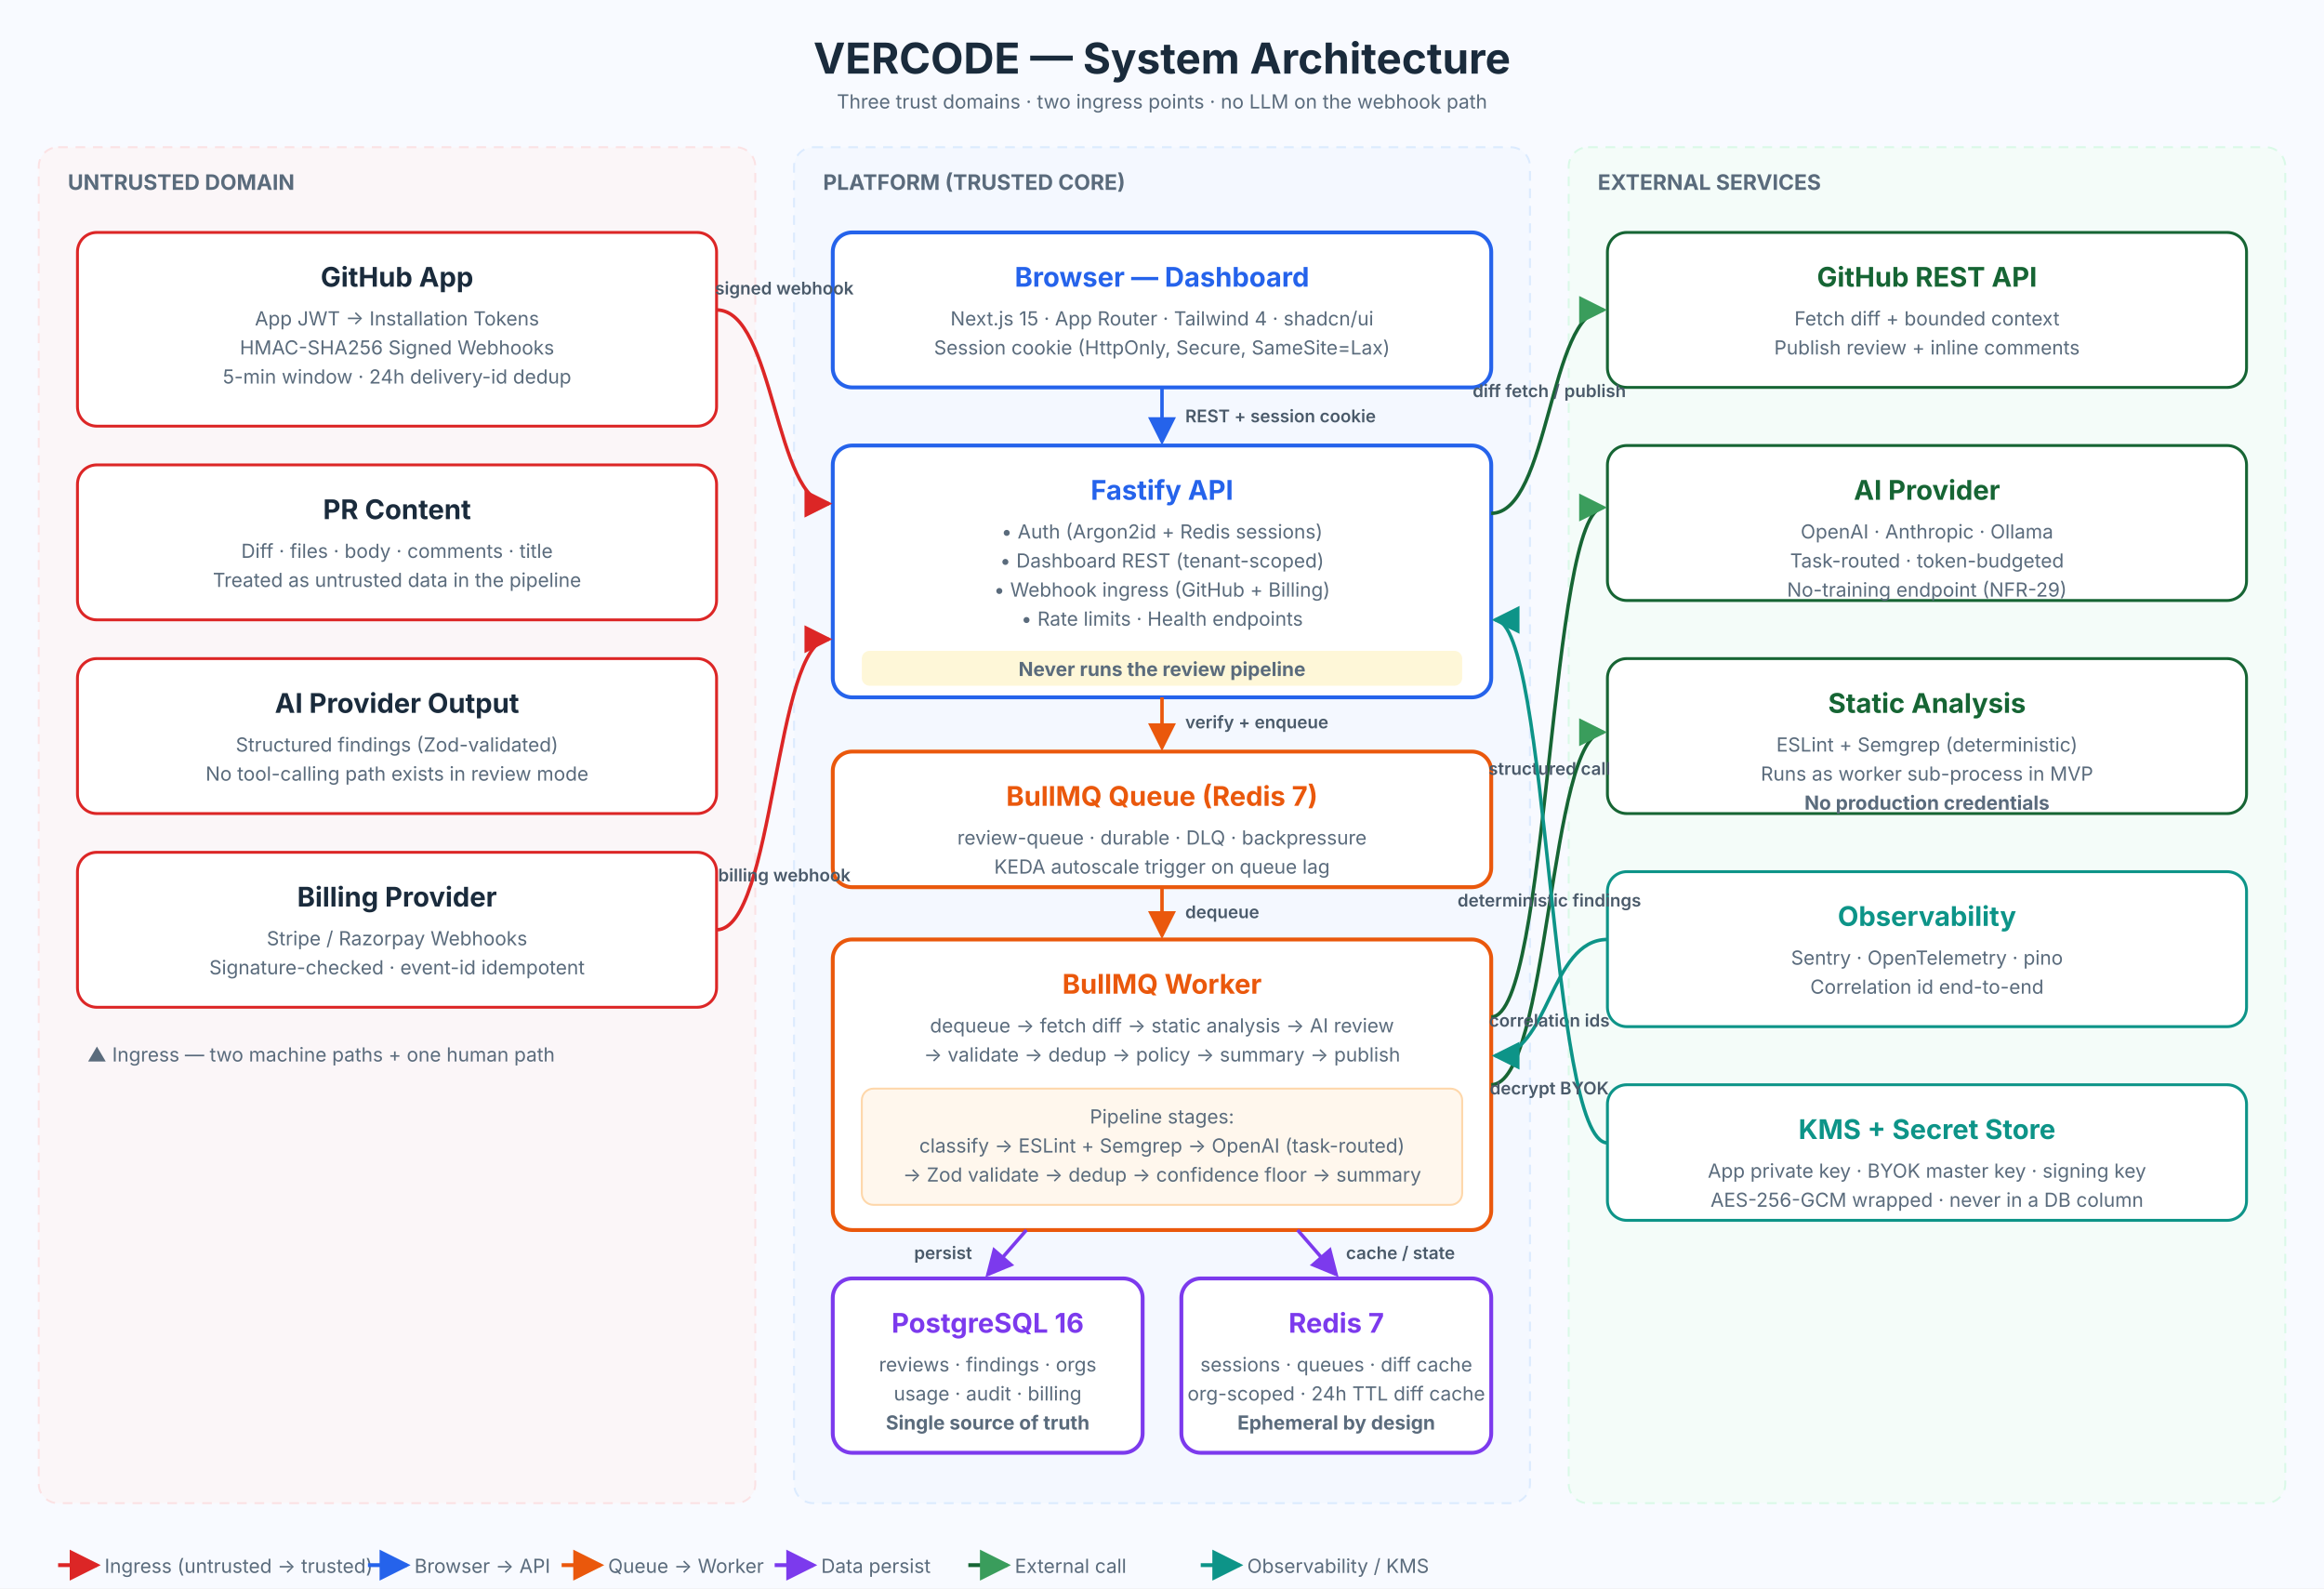
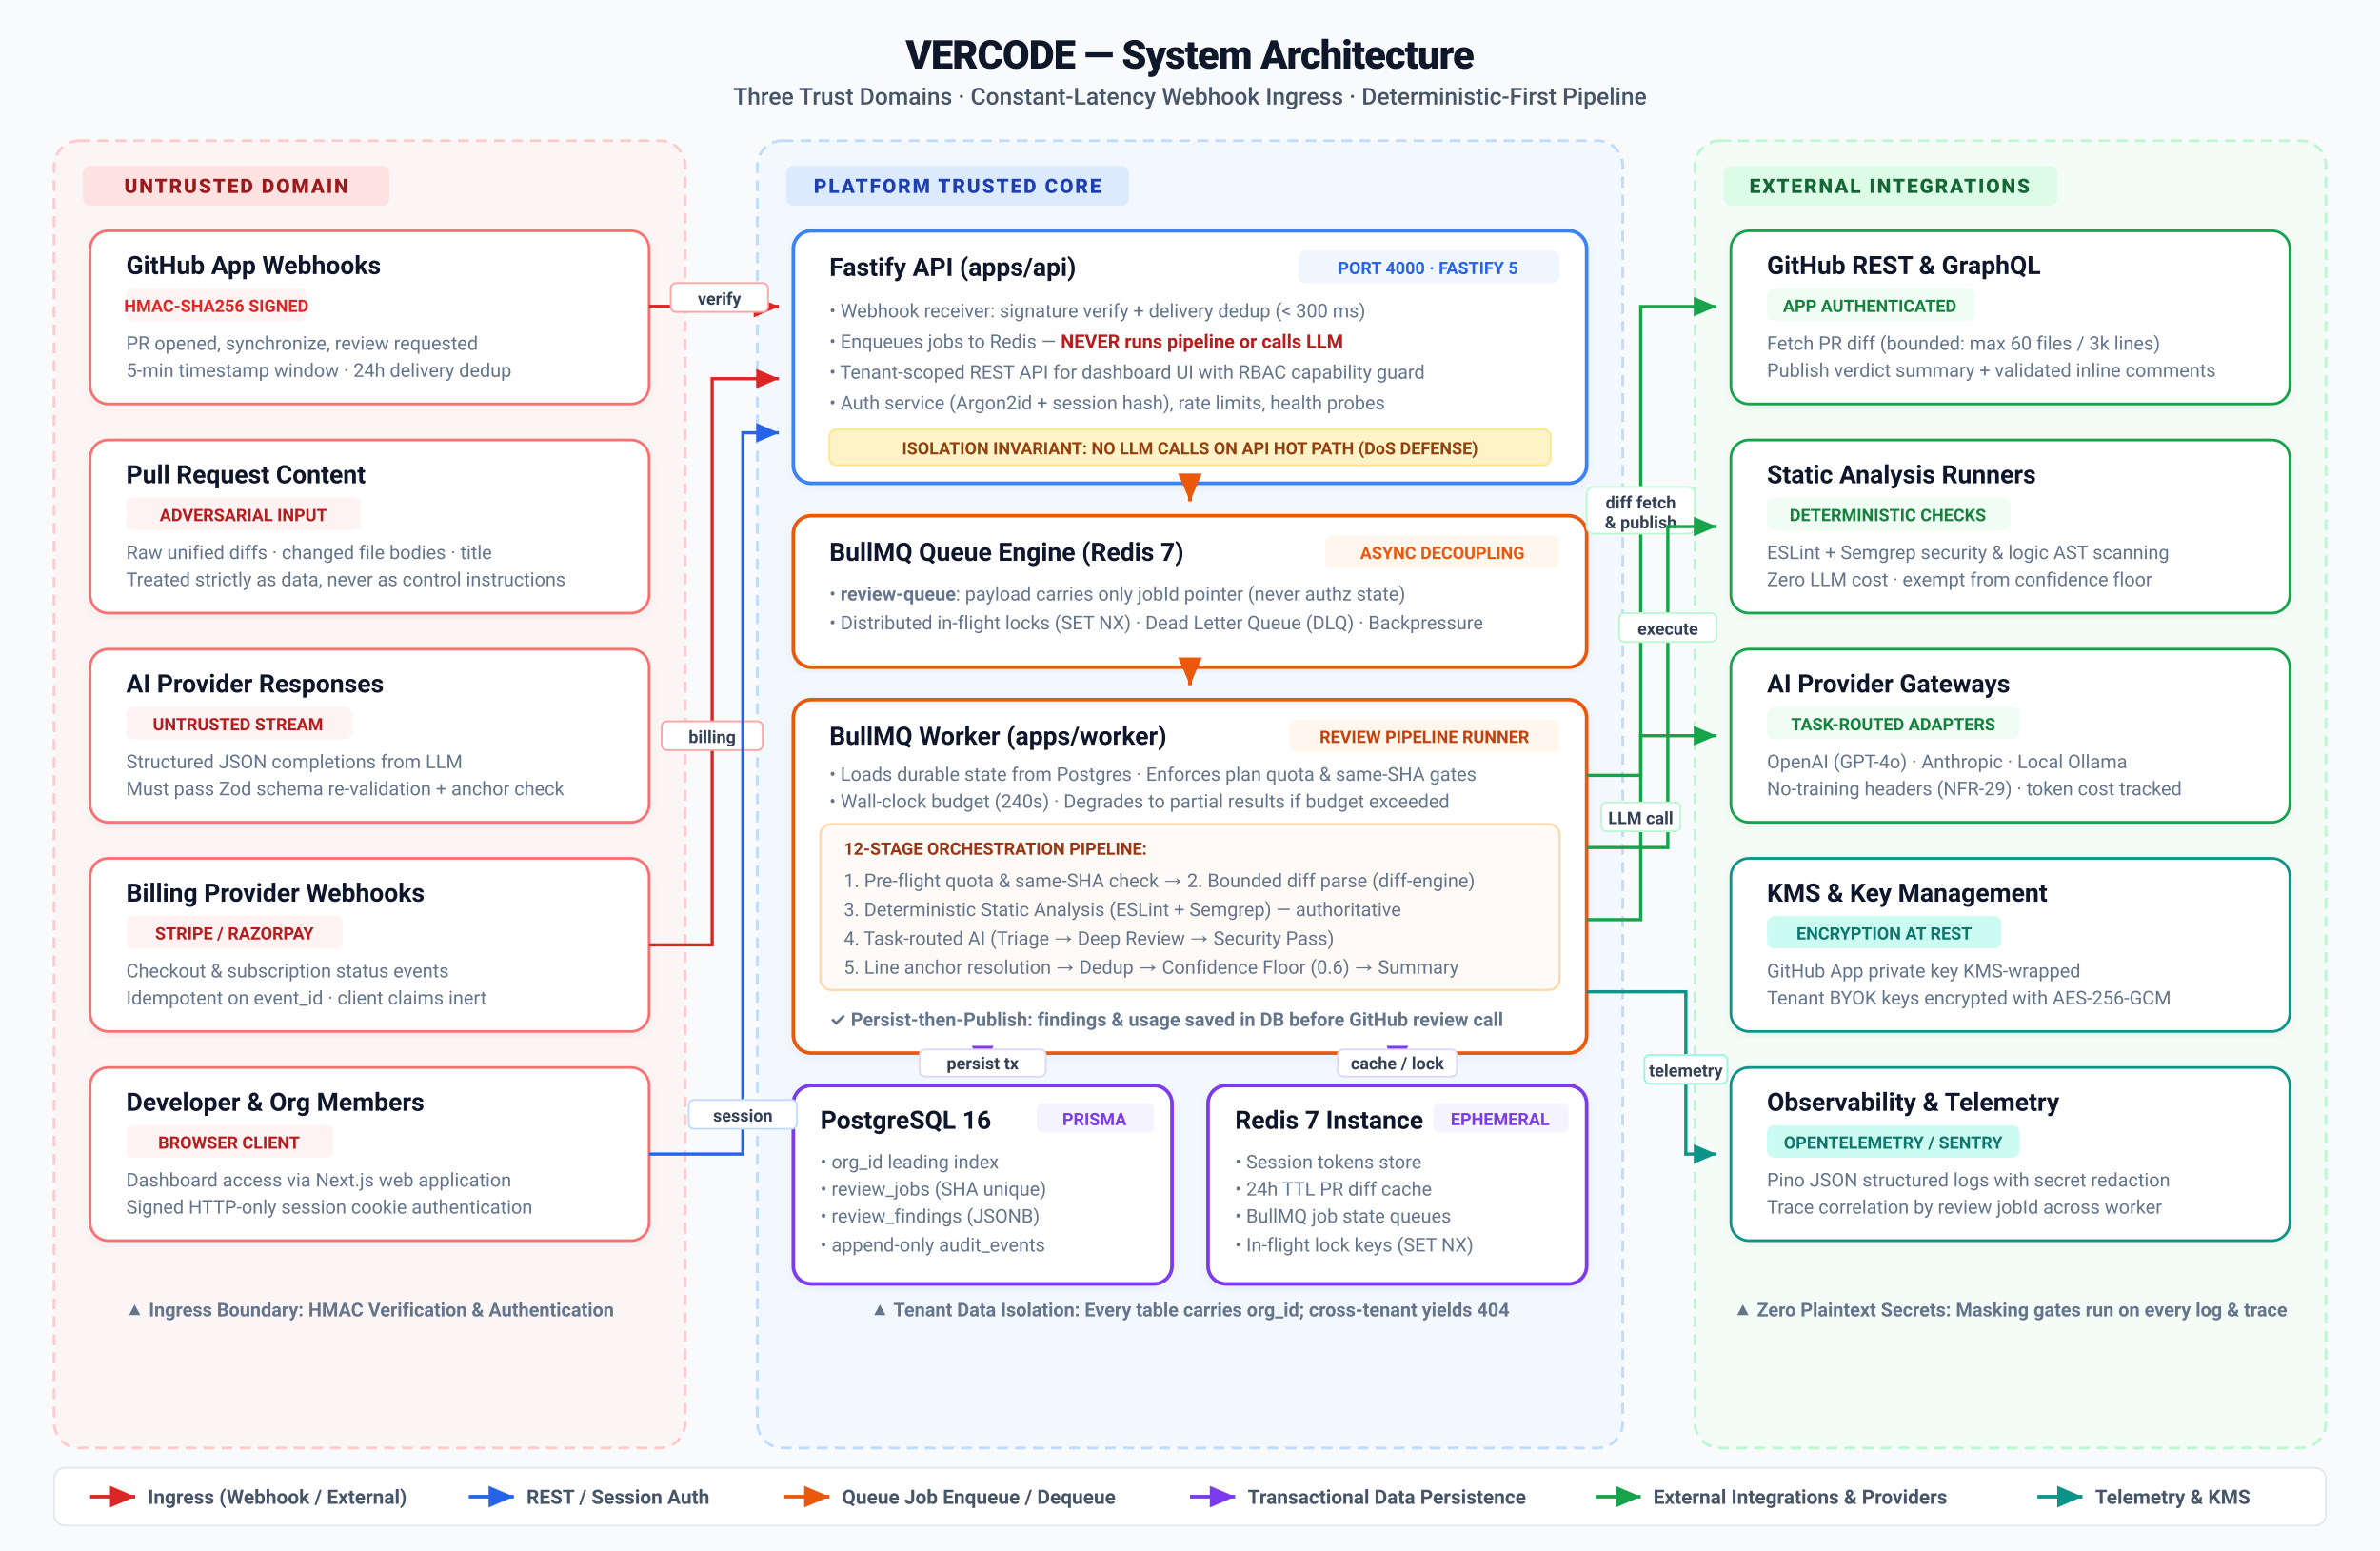
- <svg xmlns="http://www.w3.org/2000/svg" viewBox="0 0 1200 820" role="img" aria-label="VERCODE architecture diagram">
+ <svg xmlns="http://www.w3.org/2000/svg" viewBox="0 0 1320 860" width="1320" height="860" role="img" aria-label="VERCODE system architecture diagram">
  <defs>
    <style>
-       .label { font-family: 'SF Pro Display', 'Segoe UI', -apple-system, sans-serif; font-size: 13px; font-weight: 600; fill: #1a2b3c; }
-       .sub { font-family: 'SF Pro Text', 'Segoe UI', -apple-system, sans-serif; font-size: 10px; fill: #5a6b7c; }
-       .box-title { font-family: 'SF Pro Display', 'Segoe UI', -apple-system, sans-serif; font-size: 14px; font-weight: 700; }
-       .arrow { stroke-width: 1.8; fill: none; }
-       .flow-label { font-family: 'SF Pro Text', 'Segoe UI', -apple-system, sans-serif; font-size: 9px; font-weight: 600; fill: #4a5a6a; }
+       .title-main { font-family: -apple-system, BlinkMacSystemFont, 'Segoe UI', Roboto, Helvetica, Arial, sans-serif; font-size: 22px; font-weight: 800; fill: #0f172a; letter-spacing: -0.5px; }
+       .title-sub  { font-family: -apple-system, BlinkMacSystemFont, 'Segoe UI', Roboto, Helvetica, Arial, sans-serif; font-size: 13px; font-weight: 500; fill: #475569; }
+       .domain-tag { font-family: -apple-system, BlinkMacSystemFont, 'Segoe UI', Roboto, Helvetica, Arial, sans-serif; font-size: 11px; font-weight: 800; letter-spacing: 1px; }
+       .card-title { font-family: -apple-system, BlinkMacSystemFont, 'Segoe UI', Roboto, Helvetica, Arial, sans-serif; font-size: 14px; font-weight: 700; fill: #0f172a; }
+       .card-sub   { font-family: -apple-system, BlinkMacSystemFont, 'Segoe UI', Roboto, Helvetica, Arial, sans-serif; font-size: 11px; font-weight: 600; fill: #334155; }
+       .card-body  { font-family: -apple-system, BlinkMacSystemFont, 'Segoe UI', Roboto, Helvetica, Arial, sans-serif; font-size: 10.5px; fill: #64748b; }
+       .badge-txt  { font-family: -apple-system, BlinkMacSystemFont, 'Segoe UI', Roboto, Helvetica, Arial, sans-serif; font-size: 9.5px; font-weight: 700; }
+       .flow-txt   { font-family: -apple-system, BlinkMacSystemFont, 'Segoe UI', Roboto, Helvetica, Arial, sans-serif; font-size: 9.5px; font-weight: 700; fill: #334155; }
+       .foot-txt   { font-family: -apple-system, BlinkMacSystemFont, 'Segoe UI', Roboto, Helvetica, Arial, sans-serif; font-size: 11px; font-weight: 600; fill: #475569; }
    </style>
-     <marker id="arrG" markerWidth="8" markerHeight="8" refX="7" refY="4" orient="auto">
-       <path d="M0,0 L8,4 L0,8 Z" fill="#3a9d5c" />
-     </marker>
-     <marker id="arrB" markerWidth="8" markerHeight="8" refX="7" refY="4" orient="auto">
-       <path d="M0,0 L8,4 L0,8 Z" fill="#2563eb" />
-     </marker>
-     <marker id="arrR" markerWidth="8" markerHeight="8" refX="7" refY="4" orient="auto">
-       <path d="M0,0 L8,4 L0,8 Z" fill="#dc2626" />
-     </marker>
-     <marker id="arrO" markerWidth="8" markerHeight="8" refX="7" refY="4" orient="auto">
-       <path d="M0,0 L8,4 L0,8 Z" fill="#ea580c" />
-     </marker>
-     <marker id="arrP" markerWidth="8" markerHeight="8" refX="7" refY="4" orient="auto">
-       <path d="M0,0 L8,4 L0,8 Z" fill="#7c3aed" />
-     </marker>
-     <marker id="arrT" markerWidth="8" markerHeight="8" refX="7" refY="4" orient="auto">
-       <path d="M0,0 L8,4 L0,8 Z" fill="#0d9488" />
-     </marker>
+     <marker id="mRed" markerWidth="8" markerHeight="8" refX="7" refY="4" orient="auto">
+       <path d="M0,1 L7,4 L0,7 Z" fill="#dc2626" />
+     </marker>
+     <marker id="mBlue" markerWidth="8" markerHeight="8" refX="7" refY="4" orient="auto">
+       <path d="M0,1 L7,4 L0,7 Z" fill="#2563eb" />
+     </marker>
+     <marker id="mOrange" markerWidth="8" markerHeight="8" refX="7" refY="4" orient="auto">
+       <path d="M0,1 L7,4 L0,7 Z" fill="#ea580c" />
+     </marker>
+     <marker id="mGreen" markerWidth="8" markerHeight="8" refX="7" refY="4" orient="auto">
+       <path d="M0,1 L7,4 L0,7 Z" fill="#16a34a" />
+     </marker>
+     <marker id="mPurple" markerWidth="8" markerHeight="8" refX="7" refY="4" orient="auto">
+       <path d="M0,1 L7,4 L0,7 Z" fill="#7c3aed" />
+     </marker>
+     <marker id="mTeal" markerWidth="8" markerHeight="8" refX="7" refY="4" orient="auto">
+       <path d="M0,1 L7,4 L0,7 Z" fill="#0d9488" />
+     </marker>
+     <filter id="cardShadow" x="-4%" y="-4%" width="108%" height="108%">
+       <feDropShadow dx="0" dy="2" stdDeviation="3" flood-color="#0f172a" flood-opacity="0.04" />
+     </filter>
  </defs>
-   <rect width="1200" height="820" fill="#f8faff" />
-   <text x="600" y="38" text-anchor="middle" class="box-title" fill="#1a2b3c" style="font-size:22px">VERCODE — System Architecture</text>
-   <text x="600" y="56" text-anchor="middle" class="sub">Three trust domains · two ingress points · no LLM on the webhook path</text>
-   <rect x="20" y="76" width="370" height="700" rx="10" fill="#fef2f2" opacity="0.5" stroke="#fecaca" stroke-width="1" stroke-dasharray="5 4" />
-   <text x="35" y="98" class="sub" fill="#991b1b" style="font-size:11px;font-weight:700">UNTRUSTED DOMAIN</text>
-   <rect x="410" y="76" width="380" height="700" rx="10" fill="#eff6ff" opacity="0.5" stroke="#bfdbfe" stroke-width="1" stroke-dasharray="5 4" />
-   <text x="425" y="98" class="sub" fill="#1e40af" style="font-size:11px;font-weight:700">PLATFORM (TRUSTED CORE)</text>
-   <rect x="810" y="76" width="370" height="700" rx="10" fill="#f0fdf4" opacity="0.5" stroke="#bbf7d0" stroke-width="1" stroke-dasharray="5 4" />
-   <text x="825" y="98" class="sub" fill="#166534" style="font-size:11px;font-weight:700">EXTERNAL SERVICES</text>
-   <rect x="40" y="120" width="330" height="100" rx="10" fill="white" stroke="#dc2626" stroke-width="1.5" />
-   <text x="205" y="148" text-anchor="middle" class="box-title" fill="#1a2b3c">GitHub App</text>
-   <text x="205" y="168" text-anchor="middle" class="sub">App JWT → Installation Tokens</text>
-   <text x="205" y="183" text-anchor="middle" class="sub">HMAC-SHA256 Signed Webhooks</text>
-   <text x="205" y="198" text-anchor="middle" class="sub">5-min window · 24h delivery-id dedup</text>
-   <rect x="40" y="240" width="330" height="80" rx="10" fill="white" stroke="#dc2626" stroke-width="1.5" />
-   <text x="205" y="268" text-anchor="middle" class="box-title" fill="#1a2b3c">PR Content</text>
-   <text x="205" y="288" text-anchor="middle" class="sub">Diff · files · body · comments · title</text>
-   <text x="205" y="303" text-anchor="middle" class="sub">Treated as untrusted data in the pipeline</text>
-   <rect x="40" y="340" width="330" height="80" rx="10" fill="white" stroke="#dc2626" stroke-width="1.5" />
-   <text x="205" y="368" text-anchor="middle" class="box-title" fill="#1a2b3c">AI Provider Output</text>
-   <text x="205" y="388" text-anchor="middle" class="sub">Structured findings (Zod-validated)</text>
-   <text x="205" y="403" text-anchor="middle" class="sub">No tool-calling path exists in review mode</text>
-   <rect x="40" y="440" width="330" height="80" rx="10" fill="white" stroke="#dc2626" stroke-width="1.5" />
-   <text x="205" y="468" text-anchor="middle" class="box-title" fill="#1a2b3c">Billing Provider</text>
-   <text x="205" y="488" text-anchor="middle" class="sub">Stripe / Razorpay Webhooks</text>
-   <text x="205" y="503" text-anchor="middle" class="sub">Signature-checked · event-id idempotent</text>
-   <text x="45" y="548" class="sub" fill="#991b1b" style="font-size:10px">▲ Ingress — two machine paths + one human path</text>
-   <rect x="430" y="120" width="340" height="80" rx="10" fill="white" stroke="#2563eb" stroke-width="2" />
-   <text x="600" y="148" text-anchor="middle" class="box-title" fill="#2563eb">Browser — Dashboard</text>
-   <text x="600" y="168" text-anchor="middle" class="sub">Next.js 15 · App Router · Tailwind 4 · shadcn/ui</text>
-   <text x="600" y="183" text-anchor="middle" class="sub">Session cookie (HttpOnly, Secure, SameSite=Lax)</text>
-   <rect x="430" y="230" width="340" height="130" rx="10" fill="white" stroke="#2563eb" stroke-width="2" />
-   <text x="600" y="258" text-anchor="middle" class="box-title" fill="#2563eb">Fastify API</text>
-   <text x="600" y="278" text-anchor="middle" class="sub">• Auth (Argon2id + Redis sessions)</text>
-   <text x="600" y="293" text-anchor="middle" class="sub">• Dashboard REST (tenant-scoped)</text>
-   <text x="600" y="308" text-anchor="middle" class="sub">• Webhook ingress (GitHub + Billing)</text>
-   <text x="600" y="323" text-anchor="middle" class="sub">• Rate limits · Health endpoints</text>
-   <rect x="445" y="336" width="310" height="18" rx="4" fill="#fef3c7" opacity="0.7" />
-   <text x="600" y="349" text-anchor="middle" class="sub" fill="#92400e" style="font-weight:700">Never runs the review pipeline</text>
-   <rect x="430" y="388" width="340" height="70" rx="10" fill="white" stroke="#ea580c" stroke-width="2" />
-   <text x="600" y="416" text-anchor="middle" class="box-title" fill="#ea580c">BullMQ Queue (Redis 7)</text>
-   <text x="600" y="436" text-anchor="middle" class="sub">review-queue · durable · DLQ · backpressure</text>
-   <text x="600" y="451" text-anchor="middle" class="sub">KEDA autoscale trigger on queue lag</text>
-   <rect x="430" y="485" width="340" height="150" rx="10" fill="white" stroke="#ea580c" stroke-width="2" />
-   <text x="600" y="513" text-anchor="middle" class="box-title" fill="#ea580c">BullMQ Worker</text>
-   <text x="600" y="533" text-anchor="middle" class="sub">dequeue → fetch diff → static analysis → AI review</text>
-   <text x="600" y="548" text-anchor="middle" class="sub">→ validate → dedup → policy → summary → publish</text>
-   <rect x="445" y="562" width="310" height="60" rx="6" fill="#fff7ed" stroke="#fed7aa" stroke-width="1" />
-   <text x="600" y="580" text-anchor="middle" class="sub" fill="#9a3412">Pipeline stages:</text>
-   <text x="600" y="595" text-anchor="middle" class="sub" fill="#9a3412">classify → ESLint + Semgrep → OpenAI (task-routed)</text>
-   <text x="600" y="610" text-anchor="middle" class="sub" fill="#9a3412">→ Zod validate → dedup → confidence floor → summary</text>
-   <rect x="430" y="660" width="160" height="90" rx="10" fill="white" stroke="#7c3aed" stroke-width="2" />
-   <text x="510" y="688" text-anchor="middle" class="box-title" fill="#7c3aed">PostgreSQL 16</text>
-   <text x="510" y="708" text-anchor="middle" class="sub">reviews · findings · orgs</text>
-   <text x="510" y="723" text-anchor="middle" class="sub">usage · audit · billing</text>
-   <text x="510" y="738" text-anchor="middle" class="sub" fill="#7c3aed" style="font-weight:700">Single source of truth</text>
-   <rect x="610" y="660" width="160" height="90" rx="10" fill="white" stroke="#7c3aed" stroke-width="2" />
-   <text x="690" y="688" text-anchor="middle" class="box-title" fill="#7c3aed">Redis 7</text>
-   <text x="690" y="708" text-anchor="middle" class="sub">sessions · queues · diff cache</text>
-   <text x="690" y="723" text-anchor="middle" class="sub">org-scoped · 24h TTL diff cache</text>
-   <text x="690" y="738" text-anchor="middle" class="sub" fill="#7c3aed" style="font-weight:700">Ephemeral by design</text>
-   <rect x="830" y="120" width="330" height="80" rx="10" fill="white" stroke="#166534" stroke-width="1.5" />
-   <text x="995" y="148" text-anchor="middle" class="box-title" fill="#166534">GitHub REST API</text>
-   <text x="995" y="168" text-anchor="middle" class="sub">Fetch diff + bounded context</text>
-   <text x="995" y="183" text-anchor="middle" class="sub">Publish review + inline comments</text>
-   <rect x="830" y="230" width="330" height="80" rx="10" fill="white" stroke="#166534" stroke-width="1.5" />
-   <text x="995" y="258" text-anchor="middle" class="box-title" fill="#166534">AI Provider</text>
-   <text x="995" y="278" text-anchor="middle" class="sub">OpenAI · Anthropic · Ollama</text>
-   <text x="995" y="293" text-anchor="middle" class="sub">Task-routed · token-budgeted</text>
-   <text x="995" y="308" text-anchor="middle" class="sub">No-training endpoint (NFR-29)</text>
-   <rect x="830" y="340" width="330" height="80" rx="10" fill="white" stroke="#166534" stroke-width="1.5" />
-   <text x="995" y="368" text-anchor="middle" class="box-title" fill="#166534">Static Analysis</text>
-   <text x="995" y="388" text-anchor="middle" class="sub">ESLint + Semgrep (deterministic)</text>
-   <text x="995" y="403" text-anchor="middle" class="sub">Runs as worker sub-process in MVP</text>
-   <text x="995" y="418" text-anchor="middle" class="sub" fill="#166534" style="font-weight:700">No production credentials</text>
-   <rect x="830" y="450" width="330" height="80" rx="10" fill="white" stroke="#0d9488" stroke-width="1.5" />
-   <text x="995" y="478" text-anchor="middle" class="box-title" fill="#0d9488">Observability</text>
-   <text x="995" y="498" text-anchor="middle" class="sub">Sentry · OpenTelemetry · pino</text>
-   <text x="995" y="513" text-anchor="middle" class="sub">Correlation id end-to-end</text>
-   <rect x="830" y="560" width="330" height="70" rx="10" fill="white" stroke="#0d9488" stroke-width="1.5" />
-   <text x="995" y="588" text-anchor="middle" class="box-title" fill="#0d9488">KMS + Secret Store</text>
-   <text x="995" y="608" text-anchor="middle" class="sub">App private key · BYOK master key · signing key</text>
-   <text x="995" y="623" text-anchor="middle" class="sub">AES-256-GCM wrapped · never in a DB column</text>
-   <line x1="600" y1="200" x2="600" y2="228" class="arrow" stroke="#2563eb" marker-end="url(#arrB)" />
-   <text x="612" y="218" class="flow-label" fill="#2563eb">REST + session cookie</text>
-   <line x1="600" y1="360" x2="600" y2="386" class="arrow" stroke="#ea580c" marker-end="url(#arrO)" />
-   <text x="612" y="376" class="flow-label" fill="#ea580c">verify + enqueue</text>
-   <line x1="600" y1="458" x2="600" y2="483" class="arrow" stroke="#ea580c" marker-end="url(#arrO)" />
-   <text x="612" y="474" class="flow-label" fill="#ea580c">dequeue</text>
-   <line x1="530" y1="635" x2="510" y2="658" class="arrow" stroke="#7c3aed" marker-end="url(#arrP)" />
-   <text x="472" y="650" class="flow-label" fill="#7c3aed">persist</text>
-   <line x1="670" y1="635" x2="690" y2="658" class="arrow" stroke="#7c3aed" marker-end="url(#arrP)" />
-   <text x="695" y="650" class="flow-label" fill="#7c3aed">cache / state</text>
-   <path d="M 370 160 C 400 160, 400 260, 428 260" class="arrow" stroke="#dc2626" marker-end="url(#arrR)" />
-   <text x="405" y="152" text-anchor="middle" class="flow-label" fill="#dc2626">signed webhook</text>
-   <path d="M 770 265 C 800 265, 800 160, 828 160" class="arrow" stroke="#166534" marker-end="url(#arrG)" />
-   <text x="800" y="205" text-anchor="middle" class="flow-label" fill="#166534">diff fetch / publish</text>
-   <path d="M 770 525 C 800 525, 800 262, 828 262" class="arrow" stroke="#166534" marker-end="url(#arrG)" />
-   <text x="800" y="400" text-anchor="middle" class="flow-label" fill="#166534">structured call</text>
-   <path d="M 770 560 C 800 560, 800 378, 828 378" class="arrow" stroke="#166534" marker-end="url(#arrG)" />
-   <text x="800" y="468" text-anchor="middle" class="flow-label" fill="#166534">deterministic findings</text>
-   <path d="M 830 485 C 800 485, 800 545, 772 545" class="arrow" stroke="#0d9488" marker-end="url(#arrT)" />
-   <text x="800" y="530" text-anchor="middle" class="flow-label" fill="#0d9488">correlation ids</text>
-   <path d="M 370 480 C 400 480, 400 330, 428 330" class="arrow" stroke="#dc2626" marker-end="url(#arrR)" />
-   <text x="405" y="455" text-anchor="middle" class="flow-label" fill="#dc2626">billing webhook</text>
-   <path d="M 830 590 C 800 590, 800 320, 772 320" class="arrow" stroke="#0d9488" marker-end="url(#arrT)" />
-   <text x="800" y="565" text-anchor="middle" class="flow-label" fill="#0d9488">decrypt BYOK</text>
-   <line x1="30" y1="808" x2="50" y2="808" stroke="#dc2626" stroke-width="2" marker-end="url(#arrR)" />
-   <text x="54" y="812" class="sub">Ingress (untrusted → trusted)</text>
-   <line x1="190" y1="808" x2="210" y2="808" stroke="#2563eb" stroke-width="2" marker-end="url(#arrB)" />
-   <text x="214" y="812" class="sub">Browser → API</text>
-   <line x1="290" y1="808" x2="310" y2="808" stroke="#ea580c" stroke-width="2" marker-end="url(#arrO)" />
-   <text x="314" y="812" class="sub">Queue → Worker</text>
-   <line x1="400" y1="808" x2="420" y2="808" stroke="#7c3aed" stroke-width="2" marker-end="url(#arrP)" />
-   <text x="424" y="812" class="sub">Data persist</text>
-   <line x1="500" y1="808" x2="520" y2="808" stroke="#166534" stroke-width="2" marker-end="url(#arrG)" />
-   <text x="524" y="812" class="sub">External call</text>
-   <line x1="620" y1="808" x2="640" y2="808" stroke="#0d9488" stroke-width="2" marker-end="url(#arrT)" />
-   <text x="644" y="812" class="sub">Observability / KMS</text>
+   <rect width="1320" height="860" fill="#f8fafc" />
+   <text x="660" y="38" text-anchor="middle" class="title-main">VERCODE — System Architecture</text>
+   <text x="660" y="58" text-anchor="middle" class="title-sub">Three Trust Domains · Constant-Latency Webhook Ingress · Deterministic-First Pipeline</text>
+   <rect x="30" y="78" width="350" height="725" rx="14" fill="#fef2f2" fill-opacity="0.6" stroke="#fecaca" stroke-width="1.5" stroke-dasharray="6 4" />
+   <rect x="46" y="92" width="170" height="22" rx="4" fill="#fee2e2" />
+   <text x="131" y="107" text-anchor="middle" class="domain-tag" fill="#991b1b">UNTRUSTED DOMAIN</text>
+   <g filter="url(#cardShadow)">
+     <rect x="50" y="128" width="310" height="96" rx="10" fill="#ffffff" stroke="#f87171" stroke-width="1.5" />
+     <text x="70" y="152" class="card-title">GitHub App Webhooks</text>
+     <rect x="70" y="160" width="100" height="18" rx="4" fill="#fef2f2" />
+     <text x="120" y="173" text-anchor="middle" class="badge-txt" fill="#dc2626">HMAC-SHA256 SIGNED</text>
+     <text x="70" y="194" class="card-body">PR opened, synchronize, review requested</text>
+     <text x="70" y="209" class="card-body">5-min timestamp window · 24h delivery dedup</text>
+   </g>
+   <g filter="url(#cardShadow)">
+     <rect x="50" y="244" width="310" height="96" rx="10" fill="#ffffff" stroke="#f87171" stroke-width="1.5" />
+     <text x="70" y="268" class="card-title">Pull Request Content</text>
+     <rect x="70" y="276" width="130" height="18" rx="4" fill="#fef2f2" />
+     <text x="135" y="289" text-anchor="middle" class="badge-txt" fill="#b91c1c">ADVERSARIAL INPUT</text>
+     <text x="70" y="310" class="card-body">Raw unified diffs · changed file bodies · title</text>
+     <text x="70" y="325" class="card-body">Treated strictly as data, never as control instructions</text>
+   </g>
+   <g filter="url(#cardShadow)">
+     <rect x="50" y="360" width="310" height="96" rx="10" fill="#ffffff" stroke="#f87171" stroke-width="1.5" />
+     <text x="70" y="384" class="card-title">AI Provider Responses</text>
+     <rect x="70" y="392" width="125" height="18" rx="4" fill="#fef2f2" />
+     <text x="132" y="405" text-anchor="middle" class="badge-txt" fill="#b91c1c">UNTRUSTED STREAM</text>
+     <text x="70" y="426" class="card-body">Structured JSON completions from LLM</text>
+     <text x="70" y="441" class="card-body">Must pass Zod schema re-validation + anchor check</text>
+   </g>
+   <g filter="url(#cardShadow)">
+     <rect x="50" y="476" width="310" height="96" rx="10" fill="#ffffff" stroke="#f87171" stroke-width="1.5" />
+     <text x="70" y="500" class="card-title">Billing Provider Webhooks</text>
+     <rect x="70" y="508" width="120" height="18" rx="4" fill="#fef2f2" />
+     <text x="130" y="521" text-anchor="middle" class="badge-txt" fill="#b91c1c">STRIPE / RAZORPAY</text>
+     <text x="70" y="542" class="card-body">Checkout &amp; subscription status events</text>
+     <text x="70" y="557" class="card-body">Idempotent on event_id · client claims inert</text>
+   </g>
+   <g filter="url(#cardShadow)">
+     <rect x="50" y="592" width="310" height="96" rx="10" fill="#ffffff" stroke="#f87171" stroke-width="1.5" />
+     <text x="70" y="616" class="card-title">Developer &amp; Org Members</text>
+     <rect x="70" y="624" width="115" height="18" rx="4" fill="#fef2f2" />
+     <text x="127" y="637" text-anchor="middle" class="badge-txt" fill="#b91c1c">BROWSER CLIENT</text>
+     <text x="70" y="658" class="card-body">Dashboard access via Next.js web application</text>
+     <text x="70" y="673" class="card-body">Signed HTTP-only session cookie authentication</text>
+   </g>
+   <text x="205" y="730" text-anchor="middle" class="card-body" fill="#991b1b" style="font-weight:700">▲ Ingress Boundary: HMAC Verification &amp; Authentication</text>
+   <rect x="420" y="78" width="480" height="725" rx="14" fill="#eff6ff" fill-opacity="0.6" stroke="#bfdbfe" stroke-width="1.5" stroke-dasharray="6 4" />
+   <rect x="436" y="92" width="190" height="22" rx="4" fill="#dbeafe" />
+   <text x="531" y="107" text-anchor="middle" class="domain-tag" fill="#1e40af">PLATFORM TRUSTED CORE</text>
+   <g filter="url(#cardShadow)">
+     <rect x="440" y="128" width="440" height="140" rx="10" fill="#ffffff" stroke="#3b82f6" stroke-width="2" />
+     <text x="460" y="153" class="card-title" fill="#1d4ed8">Fastify API (apps/api)</text>
+     <rect x="720" y="139" width="145" height="18" rx="4" fill="#eff6ff" />
+     <text x="792" y="152" text-anchor="middle" class="badge-txt" fill="#2563eb">PORT 4000 · FASTIFY 5</text>
+     <text x="460" y="176" class="card-body">• Webhook receiver: signature verify + delivery dedup (&lt; 300 ms)</text>
+     <text x="460" y="193" class="card-body">• Enqueues jobs to Redis — <tspan font-weight="700" fill="#b91c1c">NEVER runs pipeline or calls LLM</tspan>
+     </text>
+     <text x="460" y="210" class="card-body">• Tenant-scoped REST API for dashboard UI with RBAC capability guard</text>
+     <text x="460" y="227" class="card-body">• Auth service (Argon2id + session hash), rate limits, health probes</text>
+     <rect x="460" y="238" width="400" height="20" rx="4" fill="#fef3c7" stroke="#fde68a" stroke-width="1" />
+     <text x="660" y="252" text-anchor="middle" class="badge-txt" fill="#92400e">ISOLATION INVARIANT: NO LLM CALLS ON API HOT PATH (DoS DEFENSE)</text>
+   </g>
+   <g filter="url(#cardShadow)">
+     <rect x="440" y="286" width="440" height="84" rx="10" fill="#ffffff" stroke="#ea580c" stroke-width="2" />
+     <text x="460" y="311" class="card-title" fill="#c2410c">BullMQ Queue Engine (Redis 7)</text>
+     <rect x="735" y="297" width="130" height="18" rx="4" fill="#fff7ed" />
+     <text x="800" y="310" text-anchor="middle" class="badge-txt" fill="#ea580c">ASYNC DECOUPLING</text>
+     <text x="460" y="333" class="card-body">• <tspan font-weight="700">review-queue</tspan>: payload carries only jobId pointer (never authz state)</text>
+     <text x="460" y="349" class="card-body">• Distributed in-flight locks (SET NX) · Dead Letter Queue (DLQ) · Backpressure</text>
+   </g>
+   <g filter="url(#cardShadow)">
+     <rect x="440" y="388" width="440" height="196" rx="10" fill="#ffffff" stroke="#ea580c" stroke-width="2" />
+     <text x="460" y="413" class="card-title" fill="#c2410c">BullMQ Worker (apps/worker)</text>
+     <rect x="715" y="399" width="150" height="18" rx="4" fill="#fff7ed" />
+     <text x="790" y="412" text-anchor="middle" class="badge-txt" fill="#c2410c">REVIEW PIPELINE RUNNER</text>
+     <text x="460" y="433" class="card-body">• Loads durable state from Postgres · Enforces plan quota &amp; same-SHA gates</text>
+     <text x="460" y="448" class="card-body">• Wall-clock budget (240s) · Degrades to partial results if budget exceeded</text>
+     <rect x="455" y="457" width="410" height="92" rx="6" fill="#fffaf5" stroke="#fed7aa" stroke-width="1.2" />
+     <text x="468" y="474" class="badge-txt" fill="#9a3412">12-STAGE ORCHESTRATION PIPELINE:</text>
+     <text x="468" y="492" class="card-body">1. Pre-flight quota &amp; same-SHA check  →  2. Bounded diff parse (diff-engine)</text>
+     <text x="468" y="508" class="card-body">3. Deterministic Static Analysis (ESLint + Semgrep) — authoritative</text>
+     <text x="468" y="524" class="card-body">4. Task-routed AI (Triage → Deep Review → Security Pass)</text>
+     <text x="468" y="540" class="card-body">5. Line anchor resolution → Dedup → Confidence Floor (0.6) → Summary</text>
+     <text x="460" y="569" class="card-body" fill="#15803d" style="font-weight:700">✓ Persist-then-Publish: findings &amp; usage saved in DB before GitHub review call</text>
+   </g>
+   <g filter="url(#cardShadow)">
+     <rect x="440" y="602" width="210" height="110" rx="10" fill="#ffffff" stroke="#7c3aed" stroke-width="2" />
+     <text x="455" y="626" class="card-title" fill="#6d28d9">PostgreSQL 16</text>
+     <rect x="575" y="612" width="65" height="16" rx="3" fill="#f5f3ff" />
+     <text x="607" y="624" text-anchor="middle" class="badge-txt" fill="#7c3aed">PRISMA</text>
+     <text x="455" y="648" class="card-body">• org_id leading index</text>
+     <text x="455" y="663" class="card-body">• review_jobs (SHA unique)</text>
+     <text x="455" y="678" class="card-body">• review_findings (JSONB)</text>
+     <text x="455" y="694" class="card-body">• append-only audit_events</text>
+   </g>
+   <g filter="url(#cardShadow)">
+     <rect x="670" y="602" width="210" height="110" rx="10" fill="#ffffff" stroke="#7c3aed" stroke-width="2" />
+     <text x="685" y="626" class="card-title" fill="#6d28d9">Redis 7 Instance</text>
+     <rect x="795" y="612" width="75" height="16" rx="3" fill="#f5f3ff" />
+     <text x="832" y="624" text-anchor="middle" class="badge-txt" fill="#7c3aed">EPHEMERAL</text>
+     <text x="685" y="648" class="card-body">• Session tokens store</text>
+     <text x="685" y="663" class="card-body">• 24h TTL PR diff cache</text>
+     <text x="685" y="678" class="card-body">• BullMQ job state queues</text>
+     <text x="685" y="694" class="card-body">• In-flight lock keys (SET NX)</text>
+   </g>
+   <text x="660" y="730" text-anchor="middle" class="card-body" fill="#1e40af" style="font-weight:700">▲ Tenant Data Isolation: Every table carries org_id; cross-tenant yields 404</text>
+   <rect x="940" y="78" width="350" height="725" rx="14" fill="#f0fdf4" fill-opacity="0.6" stroke="#bbf7d0" stroke-width="1.5" stroke-dasharray="6 4" />
+   <rect x="956" y="92" width="185" height="22" rx="4" fill="#dcfce7" />
+   <text x="1048" y="107" text-anchor="middle" class="domain-tag" fill="#166534">EXTERNAL INTEGRATIONS</text>
+   <g filter="url(#cardShadow)">
+     <rect x="960" y="128" width="310" height="96" rx="10" fill="#ffffff" stroke="#16a34a" stroke-width="1.5" />
+     <text x="980" y="152" class="card-title">GitHub REST &amp; GraphQL</text>
+     <rect x="980" y="160" width="115" height="18" rx="4" fill="#f0fdf4" />
+     <text x="1037" y="173" text-anchor="middle" class="badge-txt" fill="#15803d">APP AUTHENTICATED</text>
+     <text x="980" y="194" class="card-body">Fetch PR diff (bounded: max 60 files / 3k lines)</text>
+     <text x="980" y="209" class="card-body">Publish verdict summary + validated inline comments</text>
+   </g>
+   <g filter="url(#cardShadow)">
+     <rect x="960" y="244" width="310" height="96" rx="10" fill="#ffffff" stroke="#16a34a" stroke-width="1.5" />
+     <text x="980" y="268" class="card-title">Static Analysis Runners</text>
+     <rect x="980" y="276" width="135" height="18" rx="4" fill="#f0fdf4" />
+     <text x="1047" y="289" text-anchor="middle" class="badge-txt" fill="#15803d">DETERMINISTIC CHECKS</text>
+     <text x="980" y="310" class="card-body">ESLint + Semgrep security &amp; logic AST scanning</text>
+     <text x="980" y="325" class="card-body">Zero LLM cost · exempt from confidence floor</text>
+   </g>
+   <g filter="url(#cardShadow)">
+     <rect x="960" y="360" width="310" height="96" rx="10" fill="#ffffff" stroke="#16a34a" stroke-width="1.5" />
+     <text x="980" y="384" class="card-title">AI Provider Gateways</text>
+     <rect x="980" y="392" width="140" height="18" rx="4" fill="#f0fdf4" />
+     <text x="1050" y="405" text-anchor="middle" class="badge-txt" fill="#15803d">TASK-ROUTED ADAPTERS</text>
+     <text x="980" y="426" class="card-body">OpenAI (GPT-4o) · Anthropic · Local Ollama</text>
+     <text x="980" y="441" class="card-body">No-training headers (NFR-29) · token cost tracked</text>
+   </g>
+   <g filter="url(#cardShadow)">
+     <rect x="960" y="476" width="310" height="96" rx="10" fill="#ffffff" stroke="#0d9488" stroke-width="1.5" />
+     <text x="980" y="500" class="card-title">KMS &amp; Key Management</text>
+     <rect x="980" y="508" width="130" height="18" rx="4" fill="#ccfbf1" />
+     <text x="1045" y="521" text-anchor="middle" class="badge-txt" fill="#0f766e">ENCRYPTION AT REST</text>
+     <text x="980" y="542" class="card-body">GitHub App private key KMS-wrapped</text>
+     <text x="980" y="557" class="card-body">Tenant BYOK keys encrypted with AES-256-GCM</text>
+   </g>
+   <g filter="url(#cardShadow)">
+     <rect x="960" y="592" width="310" height="96" rx="10" fill="#ffffff" stroke="#0d9488" stroke-width="1.5" />
+     <text x="980" y="616" class="card-title">Observability &amp; Telemetry</text>
+     <rect x="980" y="624" width="140" height="18" rx="4" fill="#ccfbf1" />
+     <text x="1050" y="637" text-anchor="middle" class="badge-txt" fill="#0f766e">OPENTELEMETRY / SENTRY</text>
+     <text x="980" y="658" class="card-body">Pino JSON structured logs with secret redaction</text>
+     <text x="980" y="673" class="card-body">Trace correlation by review jobId across worker</text>
+   </g>
+   <text x="1115" y="730" text-anchor="middle" class="card-body" fill="#166534" style="font-weight:700">▲ Zero Plaintext Secrets: Masking gates run on every log &amp; trace</text>
+   <line x1="360" y1="170" x2="432" y2="170" stroke="#dc2626" stroke-width="2" marker-end="url(#mRed)" />
+   <rect x="372" y="157" width="54" height="16" rx="3" fill="#ffffff" stroke="#fca5a5" stroke-width="1" />
+   <text x="399" y="169" text-anchor="middle" class="flow-txt" fill="#dc2626">verify</text>
+   <path d="M 360,524 H 395 V 210 H 432" fill="none" stroke="#dc2626" stroke-width="1.8" marker-end="url(#mRed)" />
+   <rect x="367" y="400" width="56" height="16" rx="3" fill="#ffffff" stroke="#fca5a5" stroke-width="1" />
+   <text x="395" y="412" text-anchor="middle" class="flow-txt" fill="#dc2626">billing</text>
+   <path d="M 360,640 H 412 V 240 H 432" fill="none" stroke="#2563eb" stroke-width="1.8" marker-end="url(#mBlue)" />
+   <rect x="382" y="610" width="60" height="16" rx="3" fill="#ffffff" stroke="#bfdbfe" stroke-width="1" />
+   <text x="412" y="622" text-anchor="middle" class="flow-txt" fill="#2563eb">session</text>
+   <line x1="660" y1="268" x2="660" y2="278" stroke="#ea580c" stroke-width="2.2" marker-end="url(#mOrange)" />
+   <line x1="660" y1="370" x2="660" y2="380" stroke="#ea580c" stroke-width="2.2" marker-end="url(#mOrange)" />
+   <line x1="545" y1="584" x2="545" y2="594" stroke="#7c3aed" stroke-width="2" marker-end="url(#mPurple)" />
+   <rect x="510" y="582" width="70" height="15" rx="3" fill="#ffffff" stroke="#ddd6fe" stroke-width="1" />
+   <text x="545" y="593" text-anchor="middle" class="flow-txt" fill="#7c3aed">persist tx</text>
+   <line x1="775" y1="584" x2="775" y2="594" stroke="#7c3aed" stroke-width="2" marker-end="url(#mPurple)" />
+   <rect x="742" y="582" width="66" height="15" rx="3" fill="#ffffff" stroke="#ddd6fe" stroke-width="1" />
+   <text x="775" y="593" text-anchor="middle" class="flow-txt" fill="#7c3aed">cache / lock</text>
+   <path d="M 880,430 H 910 V 170 H 952" fill="none" stroke="#16a34a" stroke-width="1.8" marker-end="url(#mGreen)" />
+   <rect x="880" y="270" width="60" height="26" rx="4" fill="#ffffff" stroke="#bbf7d0" stroke-width="1" />
+   <text x="910" y="282" text-anchor="middle" class="flow-txt" fill="#16a34a">diff fetch</text>
+   <text x="910" y="293" text-anchor="middle" class="flow-txt" fill="#16a34a">&amp; publish</text>
+   <path d="M 880,470 H 925 V 292 H 952" fill="none" stroke="#16a34a" stroke-width="1.8" marker-end="url(#mGreen)" />
+   <rect x="898" y="340" width="54" height="16" rx="3" fill="#ffffff" stroke="#bbf7d0" stroke-width="1" />
+   <text x="925" y="352" text-anchor="middle" class="flow-txt" fill="#16a34a">execute</text>
+   <path d="M 880,510 H 910 V 408 H 952" fill="none" stroke="#16a34a" stroke-width="1.8" marker-end="url(#mGreen)" />
+   <rect x="888" y="445" width="44" height="16" rx="3" fill="#ffffff" stroke="#bbf7d0" stroke-width="1" />
+   <text x="910" y="457" text-anchor="middle" class="flow-txt" fill="#16a34a">LLM call</text>
+   <path d="M 880,550 H 935 V 640 H 952" fill="none" stroke="#0d9488" stroke-width="1.8" marker-end="url(#mTeal)" />
+   <rect x="912" y="585" width="46" height="16" rx="3" fill="#ffffff" stroke="#99f6e4" stroke-width="1" />
+   <text x="935" y="597" text-anchor="middle" class="flow-txt" fill="#0d9488">telemetry</text>
+   <rect x="30" y="814" width="1260" height="32" rx="6" fill="#ffffff" stroke="#e2e8f0" stroke-width="1" />
+   <line x1="50" y1="830" x2="75" y2="830" stroke="#dc2626" stroke-width="2" marker-end="url(#mRed)" />
+   <text x="82" y="834" class="foot-txt">Ingress (Webhook / External)</text>
+   <line x1="260" y1="830" x2="285" y2="830" stroke="#2563eb" stroke-width="2" marker-end="url(#mBlue)" />
+   <text x="292" y="834" class="foot-txt">REST / Session Auth</text>
+   <line x1="435" y1="830" x2="460" y2="830" stroke="#ea580c" stroke-width="2" marker-end="url(#mOrange)" />
+   <text x="467" y="834" class="foot-txt">Queue Job Enqueue / Dequeue</text>
+   <line x1="660" y1="830" x2="685" y2="830" stroke="#7c3aed" stroke-width="2" marker-end="url(#mPurple)" />
+   <text x="692" y="834" class="foot-txt">Transactional Data Persistence</text>
+   <line x1="885" y1="830" x2="910" y2="830" stroke="#16a34a" stroke-width="2" marker-end="url(#mGreen)" />
+   <text x="917" y="834" class="foot-txt">External Integrations &amp; Providers</text>
+   <line x1="1130" y1="830" x2="1155" y2="830" stroke="#0d9488" stroke-width="2" marker-end="url(#mTeal)" />
+   <text x="1162" y="834" class="foot-txt">Telemetry &amp; KMS</text>
</svg>
